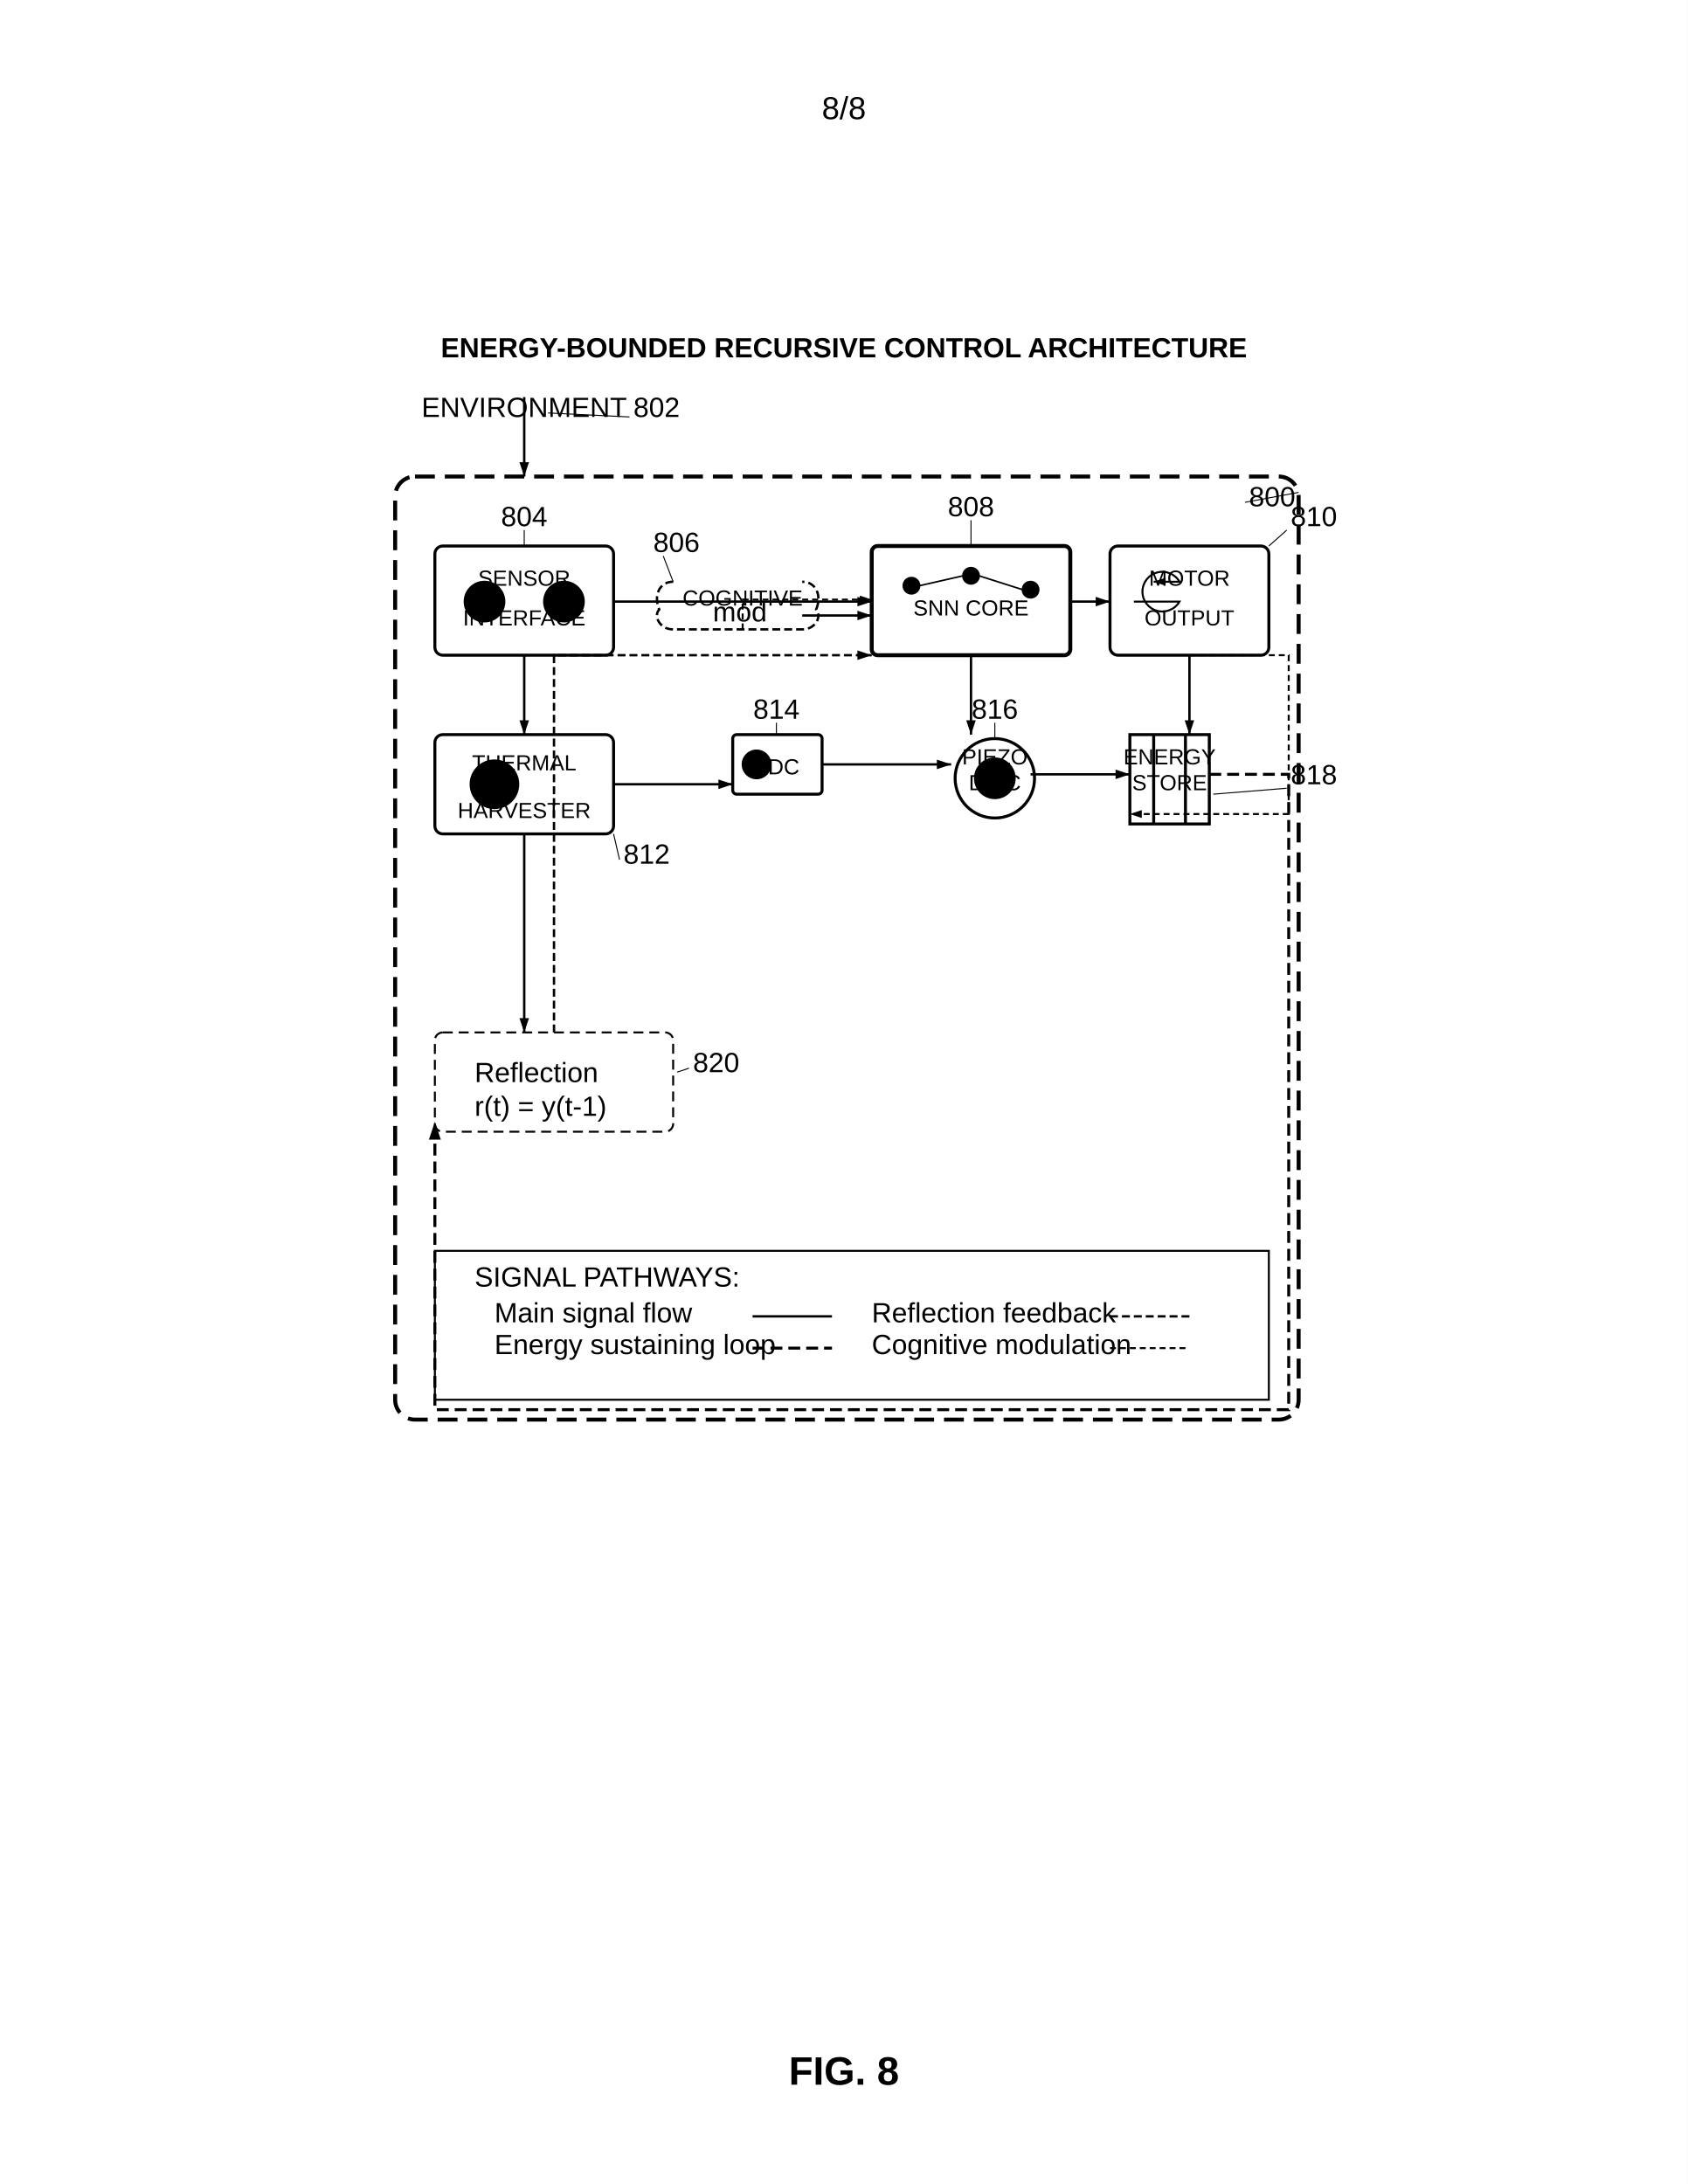
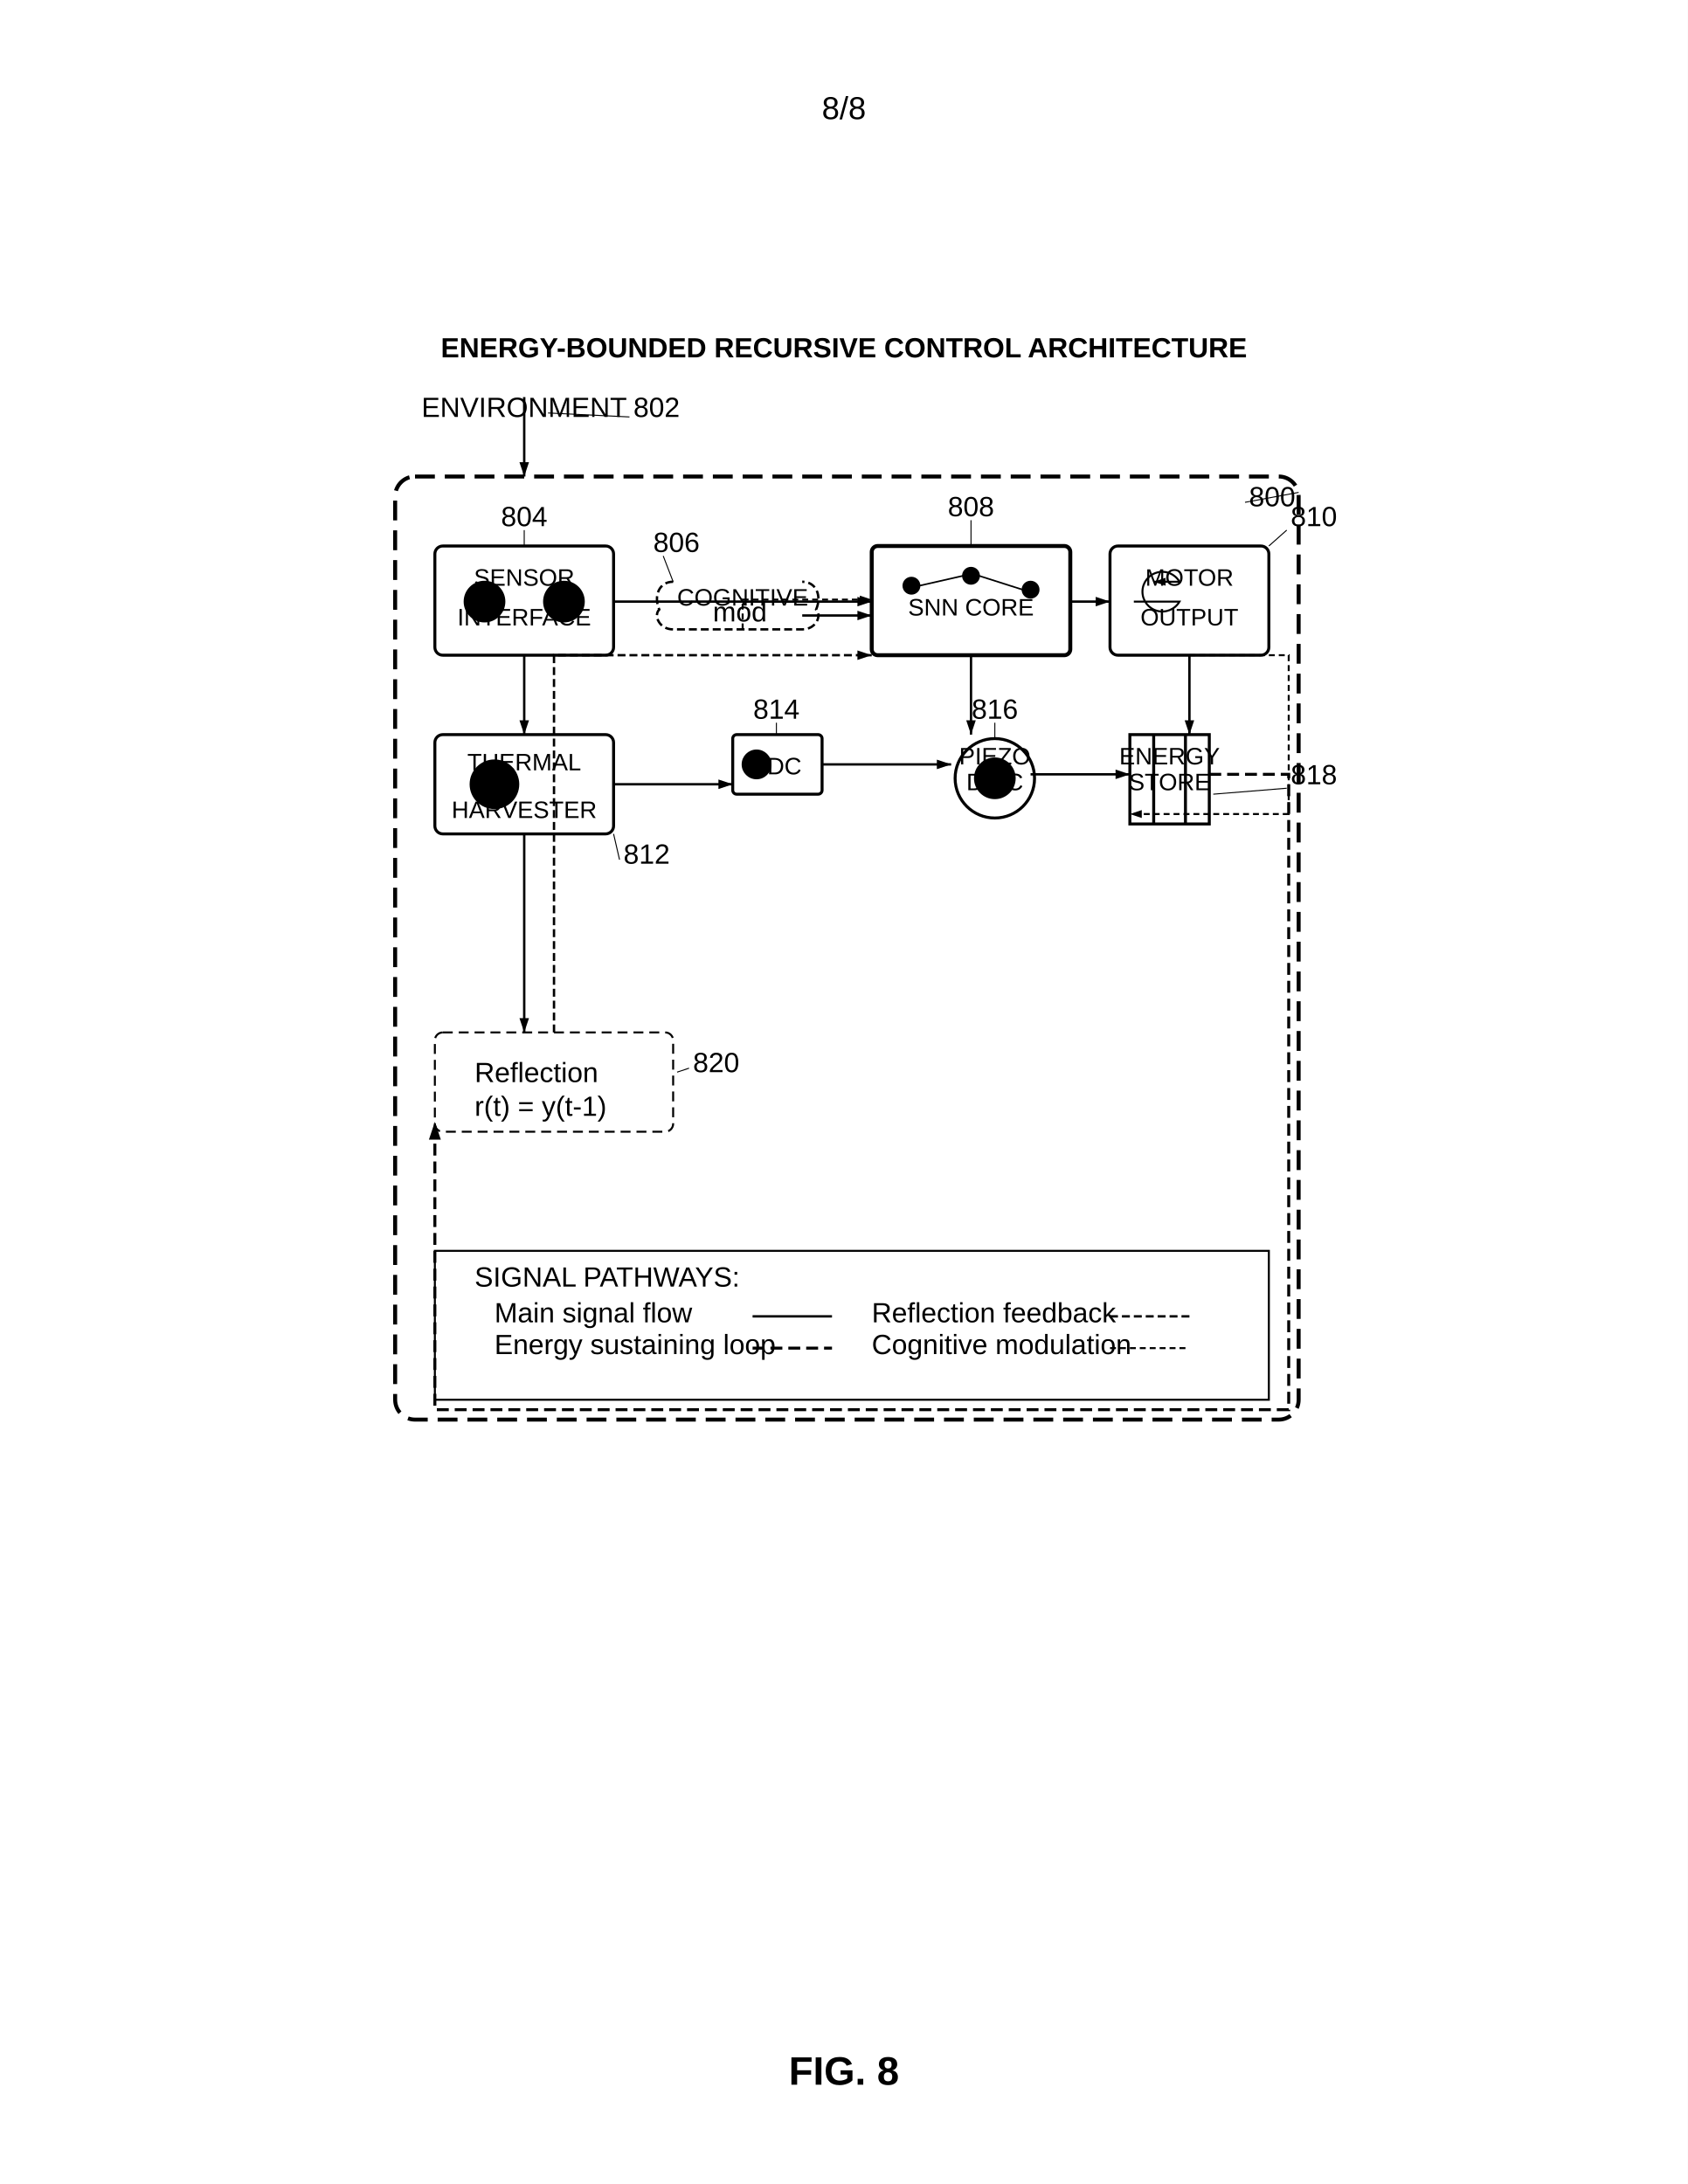
<svg xmlns="http://www.w3.org/2000/svg" width="8.5in" height="11in" viewBox="0 0 850 1100">
  <defs>
    <marker id="ah" markerWidth="6" markerHeight="4" refX="6" refY="2" orient="auto">
      <polygon points="0 0, 6 2, 0 4" fill="black" />
    </marker>
  </defs>
  <rect width="100%" height="100%" fill="white" />
  <text x="425" y="60" font-family="Arial, sans-serif" font-size="16" text-anchor="middle" fill="black">8/8</text>
  <text x="425" y="180" font-family="Arial, sans-serif" font-size="14" font-weight="bold" text-anchor="middle" fill="black">ENERGY-BOUNDED RECURSIVE CONTROL ARCHITECTURE</text>
  <rect x="199" y="240" width="455" height="475" rx="10" ry="10" fill="none" stroke="black" stroke-width="2" stroke-dasharray="10,5" />
  <text x="629" y="255" font-family="Arial, sans-serif" font-size="14" font-weight="normal" fill="black">800</text>
  <path stroke="black" stroke-width="1.2" marker-end="url(#ah)" d="M 264 200 v 40" />
  <text x="319" y="210" font-family="Arial, sans-serif" font-size="14" font-weight="normal" fill="black">802</text>
  <rect width="90" height="55" rx="4" ry="4" fill="none" stroke="black" stroke-width="1.5" x="219" y="275" />
  <circle cx="244" cy="303" r="10" stroke="black" />
  <circle cx="284" cy="303" r="10" stroke="black" />
  <text x="264" y="265" font-family="Arial, sans-serif" font-size="14" font-weight="normal" text-anchor="middle" fill="black">804</text>
  <path d="M 339 293 c -7 0 -10 7 -7 14 -3 3 0 10 7 10 h 65 c 7 0 10 -7 7 -10 3 -7 0 -14 -7 -14" fill="none" stroke="black" stroke-width="1.2" stroke-dasharray="4,2" />
  <text x="359" y="313" font-family="Arial, sans-serif" font-size="14" fill="black">mod</text>
  <text x="329" y="278" font-family="Arial, sans-serif" font-size="14" font-weight="normal" fill="black">806</text>
  <rect width="100" height="55" rx="3" ry="3" fill="none" stroke="black" stroke-width="2" x="439" y="275" />
  <circle cx="459" cy="295" r="4" stroke="black" />
  <circle cx="489" cy="290" r="4" stroke="black" />
  <circle cx="519" cy="297" r="4" stroke="black" />
  <path d="M 463 295 l 22 -5 M 493 290 l 22 7" stroke="black" stroke-width="0.8" />
  <text x="489" y="260" font-family="Arial, sans-serif" font-size="14" font-weight="normal" text-anchor="middle" fill="black">808</text>
  <rect width="80" height="55" rx="4" ry="4" fill="none" stroke="black" stroke-width="1.5" x="559" y="275" />
  <path d="M 571 303 h 23 a 10 10 0 1 1 0 -10 H 581" fill="none" stroke="black" marker-end="url(#ah)" />
  <text x="650" y="265" font-family="Arial, sans-serif" font-size="14" font-weight="normal" fill="black">810</text>
  <rect width="90" height="50" rx="4" ry="4" fill="none" stroke="black" stroke-width="1.5" x="219" y="370" />
  <circle cx="249" cy="395" r="12" stroke="black" />
  <text x="249" y="399" font-family="Arial, sans-serif" font-size="14" text-anchor="middle" fill="black">T</text>
  <text x="314" y="435" font-family="Arial, sans-serif" font-size="14" font-weight="normal" fill="black">812</text>
  <rect width="45" height="30" rx="2" ry="2" fill="none" stroke="black" stroke-width="1.5" x="369" y="370" />
  <circle cx="381" cy="385" r="7" stroke="black" />
  <text x="391" y="362" font-family="Arial, sans-serif" font-size="14" font-weight="normal" text-anchor="middle" fill="black">814</text>
  <circle cx="501" cy="392" r="20" fill="none" stroke="black" stroke-width="1.5" />
  <circle cx="501" cy="392" r="10" stroke="black" />
  <text x="501" y="362" font-family="Arial, sans-serif" font-size="14" font-weight="normal" text-anchor="middle" fill="black">816</text>
  <rect x="569" y="370" width="40" height="45" fill="none" stroke="black" stroke-width="1.5" />
  <path d="M 581 370 v 45 M 597 370 v 45" stroke="black" stroke-width="1.5" />
  <text x="650" y="395" font-family="Arial, sans-serif" font-size="14" font-weight="normal" fill="black">818</text>
  <rect width="120" height="50" rx="4" ry="4" fill="none" stroke="black" stroke-dasharray="5,3" x="219" y="520" />
  <text x="239" y="545" font-family="Arial, sans-serif" font-size="14" fill="black">Reflection</text>
  <text x="239" y="562" font-family="Arial, sans-serif" font-size="14" fill="black">r(t) = y(t-1)</text>
  <text x="349" y="540" font-family="Arial, sans-serif" font-size="14" font-weight="normal" fill="black">820</text>
  <path d="M 309 303 h 130" stroke="black" stroke-width="1.2" marker-end="url(#ah)" />
  <path d="M 404 310 h 35" stroke="black" stroke-width="1.2" marker-end="url(#ah)" />
  <path d="M 539 303 h 20" stroke="black" stroke-width="1.2" marker-end="url(#ah)" />
  <path d="M 374 317 v -15 h 65" stroke="black" stroke-width="1" stroke-dasharray="3,2" marker-end="url(#ah)" fill="none" />
  <path d="M 264 330 v 40" stroke="black" stroke-width="1.2" marker-end="url(#ah)" />
  <path d="M 489 330 v 40" stroke="black" stroke-width="1.2" marker-end="url(#ah)" />
  <path d="M 599 330 v 40" stroke="black" stroke-width="1.2" marker-end="url(#ah)" />
  <path d="M 309 395 h 60" stroke="black" stroke-width="1.2" marker-end="url(#ah)" />
  <path d="M 414 385 h 65" stroke="black" stroke-width="1.2" marker-end="url(#ah)" />
  <path d="M 519 390 h 50" stroke="black" stroke-width="1.2" marker-end="url(#ah)" />
  <path d="M 609 390 h 40 v 320 H 219 v -145" stroke="black" stroke-width="1.5" stroke-dasharray="6,3" marker-end="url(#ah)" fill="none" />
  <path d="M 279 520 v -190 h 160" stroke="black" stroke-width="1.2" stroke-dasharray="4,2" marker-end="url(#ah)" fill="none" />
  <path d="M 264 420 v 100" stroke="black" stroke-width="1.2" marker-end="url(#ah)" />
  <path d="M 599 330 h 50 v 80 h -80" stroke="black" stroke-width="1" stroke-dasharray="3,2" marker-end="url(#ah)" fill="none" />
  <path d="M 559 679 h 40" stroke="black" stroke-width="1" stroke-dasharray="3,2" />
  <text x="439" y="682" font-family="Arial, sans-serif" font-size="14" text-anchor="start" fill="black">Cognitive modulation</text>
  <path d="M 559 663 h 40" stroke="black" stroke-width="1.2" stroke-dasharray="4,2" />
  <text x="439" y="666" font-family="Arial, sans-serif" font-size="14" text-anchor="start" fill="black">Reflection feedback</text>
  <path d="M 379 679 h 40" stroke="black" stroke-width="1.5" stroke-dasharray="6,3" />
  <text x="249" y="682" font-family="Arial, sans-serif" font-size="14" text-anchor="start" fill="black">Energy sustaining loop</text>
  <path d="M 379 663 h 40" stroke="black" stroke-width="1.2" />
  <text x="249" y="666" font-family="Arial, sans-serif" font-size="14" text-anchor="start" fill="black">Main signal flow</text>
  <text x="239" y="648" font-family="Arial, sans-serif" font-size="14" text-anchor="start" fill="black">SIGNAL PATHWAYS:</text>
  <rect x="219" y="630" width="420" height="75" fill="none" stroke="black" stroke-width="1" />
  <text x="264" y="210" font-family="Arial, sans-serif" font-size="14" text-anchor="middle" fill="black">ENVIRONMENT</text>
-   <text x="589" y="398" font-family="Arial, sans-serif" font-size="11" text-anchor="middle" fill="black">STORE</text>
-   <text x="589" y="385" font-family="Arial, sans-serif" font-size="11" text-anchor="middle" fill="black">ENERGY</text>
-   <text x="501" y="398" font-family="Arial, sans-serif" font-size="11" text-anchor="middle" fill="black">DISC</text>
-   <text x="501" y="385" font-family="Arial, sans-serif" font-size="11" text-anchor="middle" fill="black">PIEZO</text>
-   <text x="391" y="390" font-family="Arial, sans-serif" font-size="11" text-anchor="middle" fill="black">ADC</text>
-   <text x="264" y="412" font-family="Arial, sans-serif" font-size="11" text-anchor="middle" fill="black">HARVESTER</text>
-   <text x="264" y="388" font-family="Arial, sans-serif" font-size="11" text-anchor="middle" fill="black">THERMAL</text>
-   <text x="599" y="315" font-family="Arial, sans-serif" font-size="11" text-anchor="middle" fill="black">OUTPUT</text>
-   <text x="599" y="295" font-family="Arial, sans-serif" font-size="11" text-anchor="middle" fill="black">MOTOR</text>
-   <text x="489" y="310" font-family="Arial, sans-serif" font-size="11" text-anchor="middle" fill="black">SNN CORE</text>
-   <text x="374" y="305" font-family="Arial, sans-serif" font-size="11" text-anchor="middle" fill="black">COGNITIVE</text>
-   <text x="264" y="315" font-family="Arial, sans-serif" font-size="11" text-anchor="middle" fill="black">INTERFACE</text>
-   <text x="264" y="295" font-family="Arial, sans-serif" font-size="11" text-anchor="middle" fill="black">SENSOR</text>
+   <text x="589" y="398" font-family="Arial, sans-serif" font-size="12" text-anchor="middle" fill="black">STORE</text>
+   <text x="589" y="385" font-family="Arial, sans-serif" font-size="12" text-anchor="middle" fill="black">ENERGY</text>
+   <text x="501" y="398" font-family="Arial, sans-serif" font-size="12" text-anchor="middle" fill="black">DISC</text>
+   <text x="501" y="385" font-family="Arial, sans-serif" font-size="12" text-anchor="middle" fill="black">PIEZO</text>
+   <text x="391" y="390" font-family="Arial, sans-serif" font-size="12" text-anchor="middle" fill="black">ADC</text>
+   <text x="264" y="412" font-family="Arial, sans-serif" font-size="12" text-anchor="middle" fill="black">HARVESTER</text>
+   <text x="264" y="388" font-family="Arial, sans-serif" font-size="12" text-anchor="middle" fill="black">THERMAL</text>
+   <text x="599" y="315" font-family="Arial, sans-serif" font-size="12" text-anchor="middle" fill="black">OUTPUT</text>
+   <text x="599" y="295" font-family="Arial, sans-serif" font-size="12" text-anchor="middle" fill="black">MOTOR</text>
+   <text x="489" y="310" font-family="Arial, sans-serif" font-size="12" text-anchor="middle" fill="black">SNN CORE</text>
+   <text x="374" y="305" font-family="Arial, sans-serif" font-size="12" text-anchor="middle" fill="black">COGNITIVE</text>
+   <text x="264" y="315" font-family="Arial, sans-serif" font-size="12" text-anchor="middle" fill="black">INTERFACE</text>
+   <text x="264" y="295" font-family="Arial, sans-serif" font-size="12" text-anchor="middle" fill="black">SENSOR</text>
  <line x1="627" y1="253" x2="654" y2="248" stroke="black" stroke-width="0.5" />
  <line x1="317" y1="210" x2="276" y2="208" stroke="black" stroke-width="0.5" />
  <line x1="264" y1="267" x2="264" y2="275" stroke="black" stroke-width="0.5" />
  <line x1="334" y1="280" x2="339" y2="293" stroke="black" stroke-width="0.5" />
  <line x1="489" y1="262" x2="489" y2="275" stroke="black" stroke-width="0.5" />
  <line x1="648" y1="267" x2="639" y2="275" stroke="black" stroke-width="0.5" />
  <line x1="312" y1="433" x2="309" y2="420" stroke="black" stroke-width="0.5" />
  <line x1="391" y1="364" x2="391" y2="370" stroke="black" stroke-width="0.5" />
  <line x1="501" y1="364" x2="501" y2="372" stroke="black" stroke-width="0.5" />
  <line x1="648" y1="397" x2="611" y2="400" stroke="black" stroke-width="0.5" />
  <line x1="347" y1="538" x2="341" y2="540" stroke="black" stroke-width="0.5" />
  <text x="425" y="1050" font-family="Arial, sans-serif" font-size="20" font-weight="bold" text-anchor="middle" fill="black">FIG. 8</text>
</svg>
